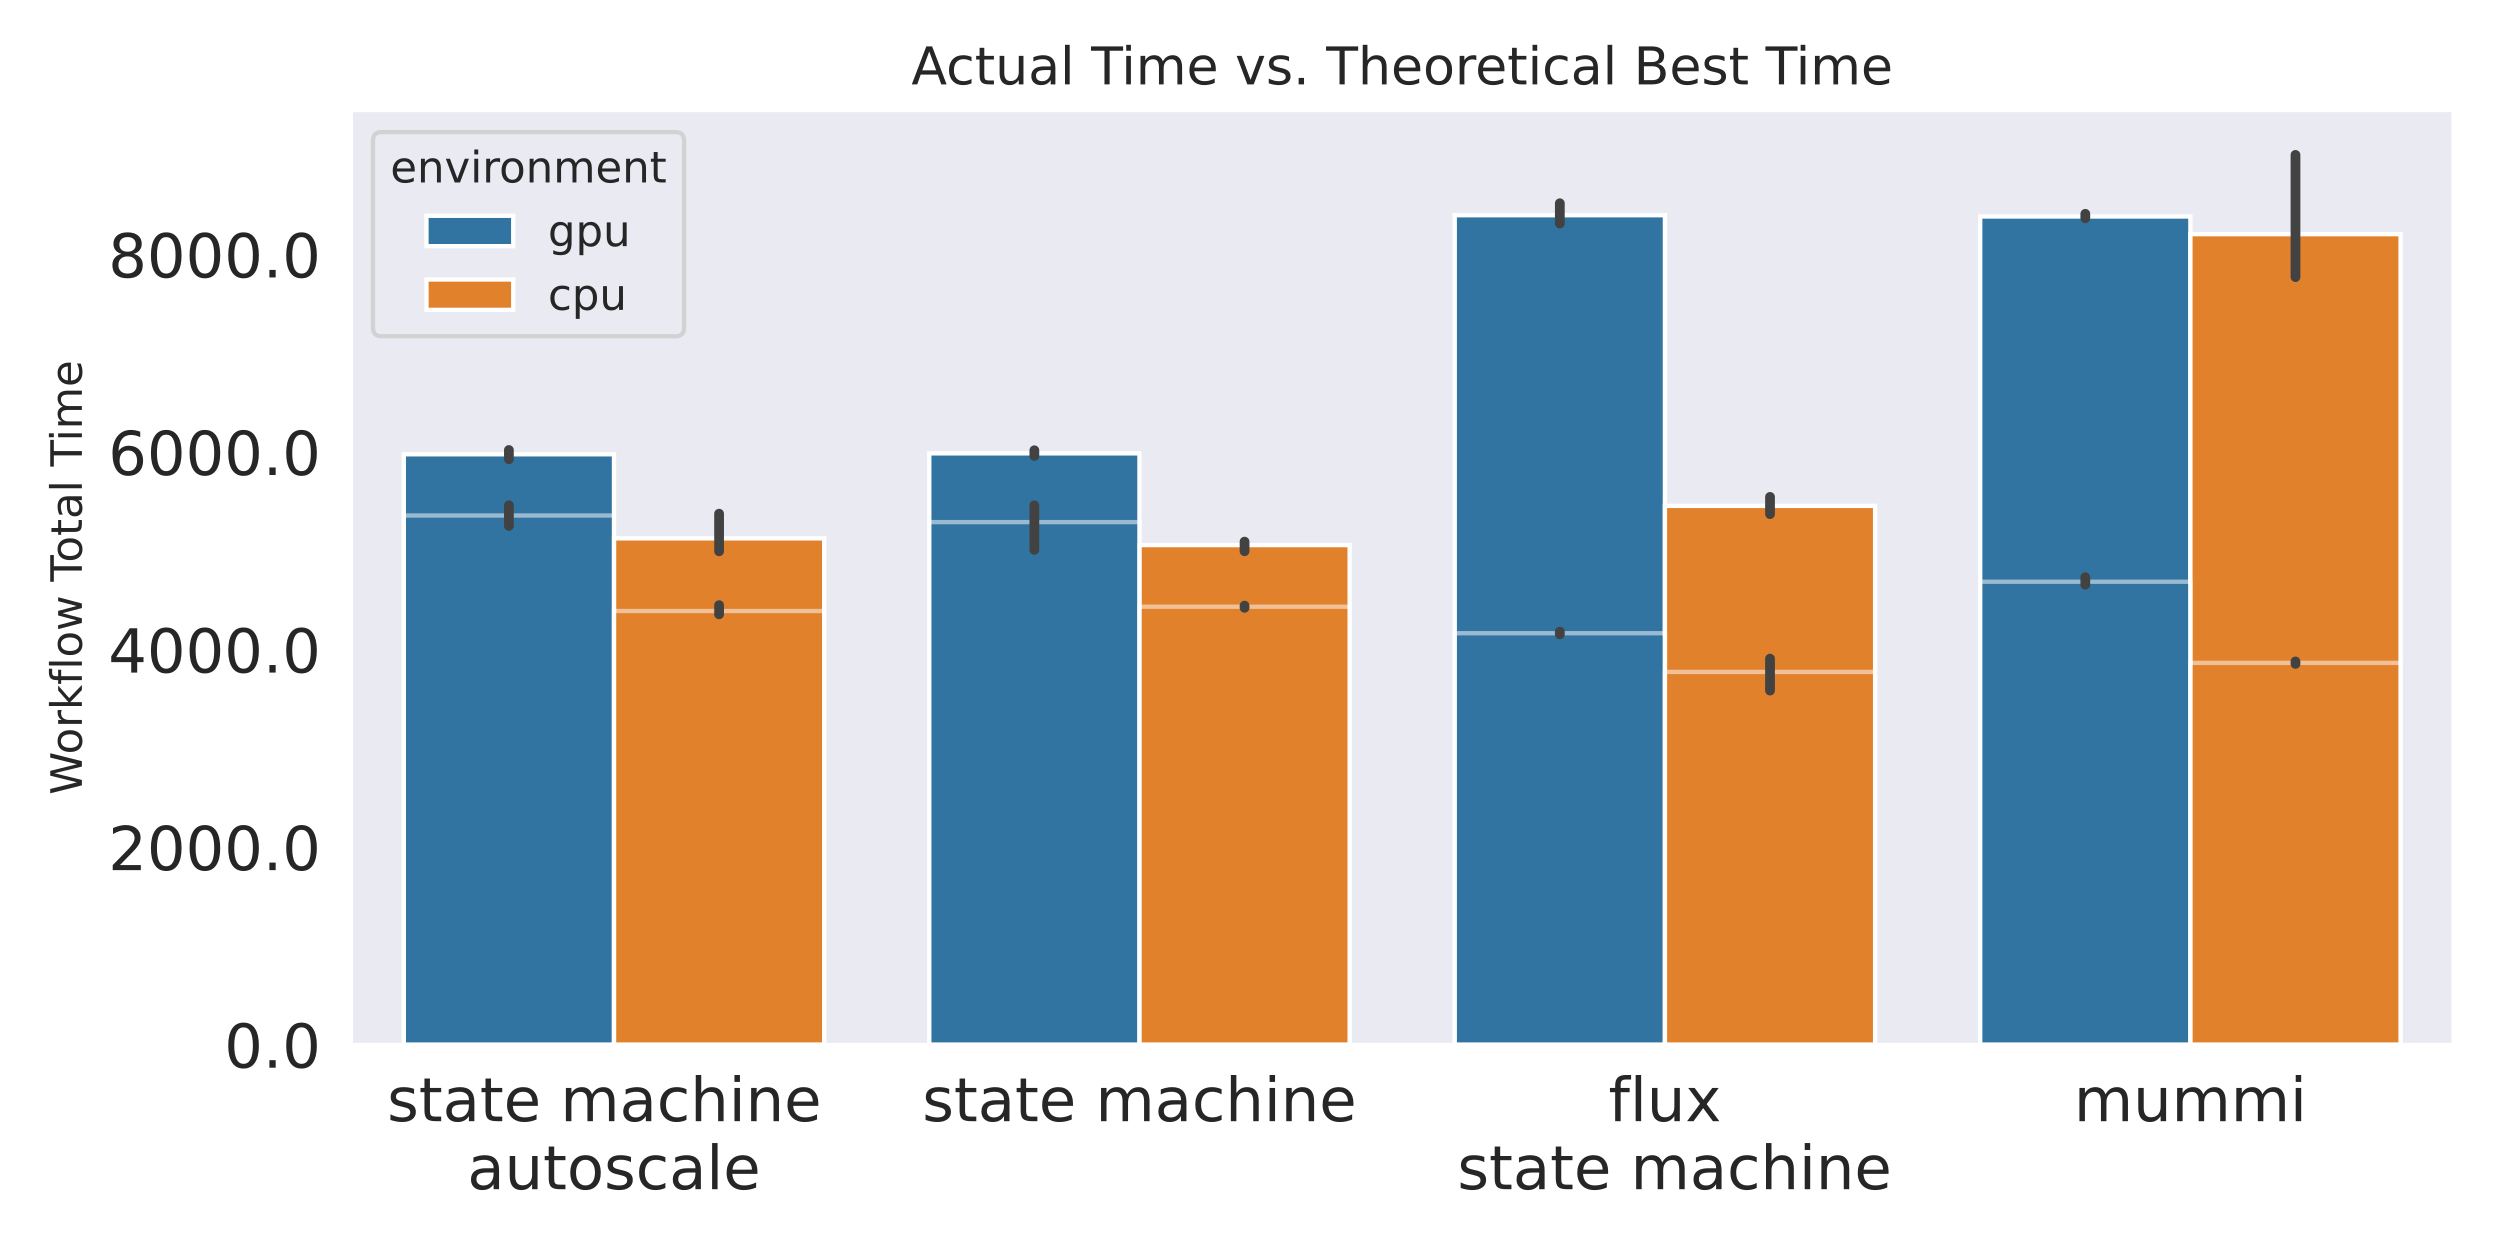
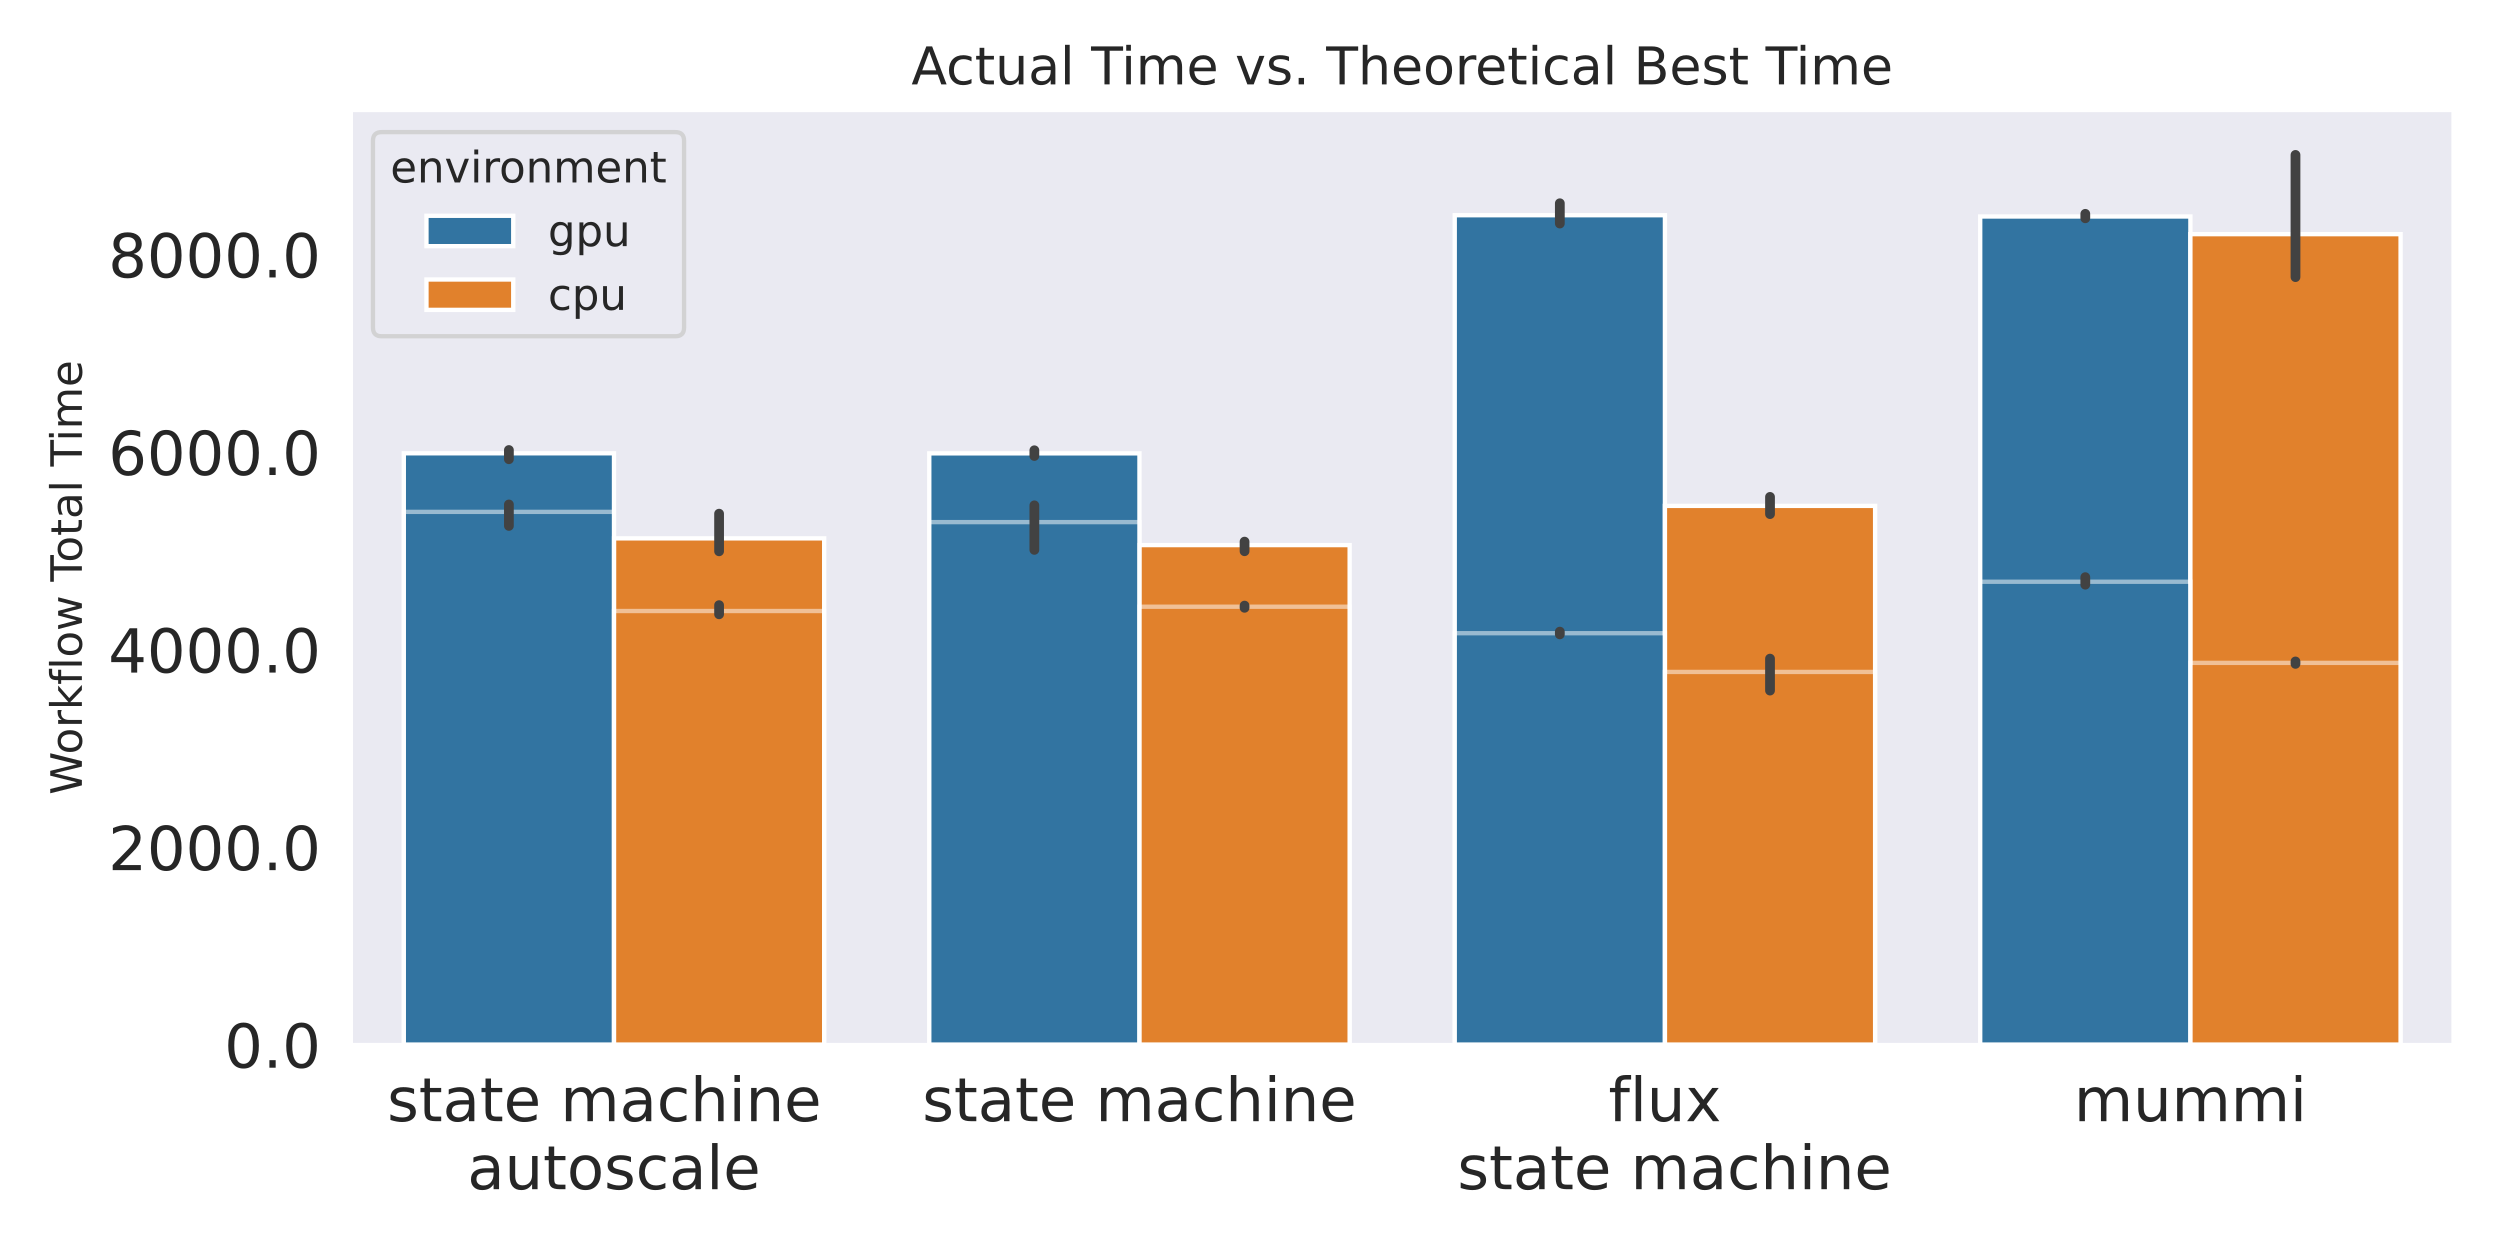
<svg xmlns="http://www.w3.org/2000/svg" xmlns:xlink="http://www.w3.org/1999/xlink" width="576pt" height="288pt" viewBox="0 0 576 288" version="1.1">
  <defs>
    <style type="text/css">*{stroke-linejoin: round; stroke-linecap: butt}</style>
  </defs>
  <g id="figure_1">
    <g id="patch_1">
      <path d="M 0 288  L 576 288  L 576 0  L 0 0  z " style="fill: #ffffff" />
    </g>
    <g id="axes_1">
      <g id="patch_2">
        <path d="M 80.93 240.68  L 565.2 240.68  L 565.2 25.44  L 80.93 25.44  z " style="fill: #eaeaf2" />
      </g>
      <g id="matplotlib.axis_1">
        <g id="xtick_1">
          <g id="text_1">
            <g style="fill: #262626" transform="translate(89.20109 258.3178) scale(0.14 -0.14)">
              <defs>
                <path id="DejaVuSans-73" d="M 2834 3397  L 2834 2853  Q 2591 2978 2328 3040  Q 2066 3103 1784 3103  Q 1356 3103 1142 2972  Q 928 2841 928 2578  Q 928 2378 1081 2264  Q 1234 2150 1697 2047  L 1894 2003  Q 2506 1872 2764 1633  Q 3022 1394 3022 966  Q 3022 478 2636 193  Q 2250 -91 1575 -91  Q 1294 -91 989 -36  Q 684 19 347 128  L 347 722  Q 666 556 975 473  Q 1284 391 1588 391  Q 1994 391 2212 530  Q 2431 669 2431 922  Q 2431 1156 2273 1281  Q 2116 1406 1581 1522  L 1381 1569  Q 847 1681 609 1914  Q 372 2147 372 2553  Q 372 3047 722 3315  Q 1072 3584 1716 3584  Q 2034 3584 2315 3537  Q 2597 3491 2834 3397  z " transform="scale(0.015625)" />
                <path id="DejaVuSans-74" d="M 1172 4494  L 1172 3500  L 2356 3500  L 2356 3053  L 1172 3053  L 1172 1153  Q 1172 725 1289 603  Q 1406 481 1766 481  L 2356 481  L 2356 0  L 1766 0  Q 1100 0 847 248  Q 594 497 594 1153  L 594 3053  L 172 3053  L 172 3500  L 594 3500  L 594 4494  L 1172 4494  z " transform="scale(0.015625)" />
                <path id="DejaVuSans-61" d="M 2194 1759  Q 1497 1759 1228 1600  Q 959 1441 959 1056  Q 959 750 1161 570  Q 1363 391 1709 391  Q 2188 391 2477 730  Q 2766 1069 2766 1631  L 2766 1759  L 2194 1759  z M 3341 1997  L 3341 0  L 2766 0  L 2766 531  Q 2569 213 2275 61  Q 1981 -91 1556 -91  Q 1019 -91 701 211  Q 384 513 384 1019  Q 384 1609 779 1909  Q 1175 2209 1959 2209  L 2766 2209  L 2766 2266  Q 2766 2663 2505 2880  Q 2244 3097 1772 3097  Q 1472 3097 1187 3025  Q 903 2953 641 2809  L 641 3341  Q 956 3463 1253 3523  Q 1550 3584 1831 3584  Q 2591 3584 2966 3190  Q 3341 2797 3341 1997  z " transform="scale(0.015625)" />
                <path id="DejaVuSans-65" d="M 3597 1894  L 3597 1613  L 953 1613  Q 991 1019 1311 708  Q 1631 397 2203 397  Q 2534 397 2845 478  Q 3156 559 3463 722  L 3463 178  Q 3153 47 2828 -22  Q 2503 -91 2169 -91  Q 1331 -91 842 396  Q 353 884 353 1716  Q 353 2575 817 3079  Q 1281 3584 2069 3584  Q 2775 3584 3186 3129  Q 3597 2675 3597 1894  z M 3022 2063  Q 3016 2534 2758 2815  Q 2500 3097 2075 3097  Q 1594 3097 1305 2825  Q 1016 2553 972 2059  L 3022 2063  z " transform="scale(0.015625)" />
                <path id="DejaVuSans-20" transform="scale(0.015625)" />
                <path id="DejaVuSans-6d" d="M 3328 2828  Q 3544 3216 3844 3400  Q 4144 3584 4550 3584  Q 5097 3584 5394 3201  Q 5691 2819 5691 2113  L 5691 0  L 5113 0  L 5113 2094  Q 5113 2597 4934 2840  Q 4756 3084 4391 3084  Q 3944 3084 3684 2787  Q 3425 2491 3425 1978  L 3425 0  L 2847 0  L 2847 2094  Q 2847 2600 2669 2842  Q 2491 3084 2119 3084  Q 1678 3084 1418 2786  Q 1159 2488 1159 1978  L 1159 0  L 581 0  L 581 3500  L 1159 3500  L 1159 2956  Q 1356 3278 1631 3431  Q 1906 3584 2284 3584  Q 2666 3584 2933 3390  Q 3200 3197 3328 2828  z " transform="scale(0.015625)" />
                <path id="DejaVuSans-63" d="M 3122 3366  L 3122 2828  Q 2878 2963 2633 3030  Q 2388 3097 2138 3097  Q 1578 3097 1268 2742  Q 959 2388 959 1747  Q 959 1106 1268 751  Q 1578 397 2138 397  Q 2388 397 2633 464  Q 2878 531 3122 666  L 3122 134  Q 2881 22 2623 -34  Q 2366 -91 2075 -91  Q 1284 -91 818 406  Q 353 903 353 1747  Q 353 2603 823 3093  Q 1294 3584 2113 3584  Q 2378 3584 2631 3529  Q 2884 3475 3122 3366  z " transform="scale(0.015625)" />
                <path id="DejaVuSans-68" d="M 3513 2113  L 3513 0  L 2938 0  L 2938 2094  Q 2938 2591 2744 2837  Q 2550 3084 2163 3084  Q 1697 3084 1428 2787  Q 1159 2491 1159 1978  L 1159 0  L 581 0  L 581 4863  L 1159 4863  L 1159 2956  Q 1366 3272 1645 3428  Q 1925 3584 2291 3584  Q 2894 3584 3203 3211  Q 3513 2838 3513 2113  z " transform="scale(0.015625)" />
                <path id="DejaVuSans-69" d="M 603 3500  L 1178 3500  L 1178 0  L 603 0  L 603 3500  z M 603 4863  L 1178 4863  L 1178 4134  L 603 4134  L 603 4863  z " transform="scale(0.015625)" />
                <path id="DejaVuSans-6e" d="M 3513 2113  L 3513 0  L 2938 0  L 2938 2094  Q 2938 2591 2744 2837  Q 2550 3084 2163 3084  Q 1697 3084 1428 2787  Q 1159 2491 1159 1978  L 1159 0  L 581 0  L 581 3500  L 1159 3500  L 1159 2956  Q 1366 3272 1645 3428  Q 1925 3584 2291 3584  Q 2894 3584 3203 3211  Q 3513 2838 3513 2113  z " transform="scale(0.015625)" />
              </defs>
              <use xlink:href="#DejaVuSans-73" />
              <use xlink:href="#DejaVuSans-74" x="52.1" />
              <use xlink:href="#DejaVuSans-61" x="91.309" />
              <use xlink:href="#DejaVuSans-74" x="152.588" />
              <use xlink:href="#DejaVuSans-65" x="191.797" />
              <use xlink:href="#DejaVuSans-20" x="253.32" />
              <use xlink:href="#DejaVuSans-6d" x="285.107" />
              <use xlink:href="#DejaVuSans-61" x="382.52" />
              <use xlink:href="#DejaVuSans-63" x="443.799" />
              <use xlink:href="#DejaVuSans-68" x="498.779" />
              <use xlink:href="#DejaVuSans-69" x="562.158" />
              <use xlink:href="#DejaVuSans-6e" x="589.941" />
              <use xlink:href="#DejaVuSans-65" x="653.32" />
              <use xlink:href="#DejaVuSans-20" x="714.844" />
            </g>
            <g style="fill: #262626" transform="translate(107.6734 273.9948) scale(0.14 -0.14)">
              <defs>
                <path id="DejaVuSans-75" d="M 544 1381  L 544 3500  L 1119 3500  L 1119 1403  Q 1119 906 1312 657  Q 1506 409 1894 409  Q 2359 409 2629 706  Q 2900 1003 2900 1516  L 2900 3500  L 3475 3500  L 3475 0  L 2900 0  L 2900 538  Q 2691 219 2414 64  Q 2138 -91 1772 -91  Q 1169 -91 856 284  Q 544 659 544 1381  z M 1991 3584  L 1991 3584  z " transform="scale(0.015625)" />
                <path id="DejaVuSans-6f" d="M 1959 3097  Q 1497 3097 1228 2736  Q 959 2375 959 1747  Q 959 1119 1226 758  Q 1494 397 1959 397  Q 2419 397 2687 759  Q 2956 1122 2956 1747  Q 2956 2369 2687 2733  Q 2419 3097 1959 3097  z M 1959 3584  Q 2709 3584 3137 3096  Q 3566 2609 3566 1747  Q 3566 888 3137 398  Q 2709 -91 1959 -91  Q 1206 -91 779 398  Q 353 888 353 1747  Q 353 2609 779 3096  Q 1206 3584 1959 3584  z " transform="scale(0.015625)" />
                <path id="DejaVuSans-6c" d="M 603 4863  L 1178 4863  L 1178 0  L 603 0  L 603 4863  z " transform="scale(0.015625)" />
              </defs>
              <use xlink:href="#DejaVuSans-61" />
              <use xlink:href="#DejaVuSans-75" x="61.279" />
              <use xlink:href="#DejaVuSans-74" x="124.658" />
              <use xlink:href="#DejaVuSans-6f" x="163.867" />
              <use xlink:href="#DejaVuSans-73" x="225.049" />
              <use xlink:href="#DejaVuSans-63" x="277.148" />
              <use xlink:href="#DejaVuSans-61" x="332.129" />
              <use xlink:href="#DejaVuSans-6c" x="393.408" />
              <use xlink:href="#DejaVuSans-65" x="421.191" />
            </g>
          </g>
        </g>
        <g id="xtick_2">
          <g id="text_2">
            <g style="fill: #262626" transform="translate(212.4933 258.3178) scale(0.14 -0.14)">
              <use xlink:href="#DejaVuSans-73" />
              <use xlink:href="#DejaVuSans-74" x="52.1" />
              <use xlink:href="#DejaVuSans-61" x="91.309" />
              <use xlink:href="#DejaVuSans-74" x="152.588" />
              <use xlink:href="#DejaVuSans-65" x="191.797" />
              <use xlink:href="#DejaVuSans-20" x="253.32" />
              <use xlink:href="#DejaVuSans-6d" x="285.107" />
              <use xlink:href="#DejaVuSans-61" x="382.52" />
              <use xlink:href="#DejaVuSans-63" x="443.799" />
              <use xlink:href="#DejaVuSans-68" x="498.779" />
              <use xlink:href="#DejaVuSans-69" x="562.158" />
              <use xlink:href="#DejaVuSans-6e" x="589.941" />
              <use xlink:href="#DejaVuSans-65" x="653.32" />
            </g>
          </g>
        </g>
        <g id="xtick_3">
          <g id="text_3">
            <g style="fill: #262626" transform="translate(370.6105 258.3178) scale(0.14 -0.14)">
              <defs>
                <path id="DejaVuSans-66" d="M 2375 4863  L 2375 4384  L 1825 4384  Q 1516 4384 1395 4259  Q 1275 4134 1275 3809  L 1275 3500  L 2222 3500  L 2222 3053  L 1275 3053  L 1275 0  L 697 0  L 697 3053  L 147 3053  L 147 3500  L 697 3500  L 697 3744  Q 697 4328 969 4595  Q 1241 4863 1831 4863  L 2375 4863  z " transform="scale(0.015625)" />
                <path id="DejaVuSans-78" d="M 3513 3500  L 2247 1797  L 3578 0  L 2900 0  L 1881 1375  L 863 0  L 184 0  L 1544 1831  L 300 3500  L 978 3500  L 1906 2253  L 2834 3500  L 3513 3500  z " transform="scale(0.015625)" />
              </defs>
              <use xlink:href="#DejaVuSans-66" />
              <use xlink:href="#DejaVuSans-6c" x="35.205" />
              <use xlink:href="#DejaVuSans-75" x="62.988" />
              <use xlink:href="#DejaVuSans-78" x="126.367" />
            </g>
            <g style="fill: #262626" transform="translate(331.3361 273.9948) scale(0.14 -0.14)">
              <use xlink:href="#DejaVuSans-20" />
              <use xlink:href="#DejaVuSans-73" x="31.787" />
              <use xlink:href="#DejaVuSans-74" x="83.887" />
              <use xlink:href="#DejaVuSans-61" x="123.096" />
              <use xlink:href="#DejaVuSans-74" x="184.375" />
              <use xlink:href="#DejaVuSans-65" x="223.584" />
              <use xlink:href="#DejaVuSans-20" x="285.107" />
              <use xlink:href="#DejaVuSans-6d" x="316.895" />
              <use xlink:href="#DejaVuSans-61" x="414.307" />
              <use xlink:href="#DejaVuSans-63" x="475.586" />
              <use xlink:href="#DejaVuSans-68" x="530.566" />
              <use xlink:href="#DejaVuSans-69" x="593.945" />
              <use xlink:href="#DejaVuSans-6e" x="621.729" />
              <use xlink:href="#DejaVuSans-65" x="685.107" />
            </g>
          </g>
        </g>
        <g id="xtick_4">
          <g id="text_4">
            <g style="fill: #262626" transform="translate(477.83 258.3178) scale(0.14 -0.14)">
              <use xlink:href="#DejaVuSans-6d" />
              <use xlink:href="#DejaVuSans-75" x="97.412" />
              <use xlink:href="#DejaVuSans-6d" x="160.791" />
              <use xlink:href="#DejaVuSans-6d" x="258.203" />
              <use xlink:href="#DejaVuSans-69" x="355.615" />
            </g>
          </g>
        </g>
      </g>
      <g id="matplotlib.axis_2">
        <g id="ytick_1">
          <g id="text_5">
            <g style="fill: #262626" transform="translate(51.66562 245.9989) scale(0.14 -0.14)">
              <defs>
                <path id="DejaVuSans-30" d="M 2034 4250  Q 1547 4250 1301 3770  Q 1056 3291 1056 2328  Q 1056 1369 1301 889  Q 1547 409 2034 409  Q 2525 409 2770 889  Q 3016 1369 3016 2328  Q 3016 3291 2770 3770  Q 2525 4250 2034 4250  z M 2034 4750  Q 2819 4750 3233 4129  Q 3647 3509 3647 2328  Q 3647 1150 3233 529  Q 2819 -91 2034 -91  Q 1250 -91 836 529  Q 422 1150 422 2328  Q 422 3509 836 4129  Q 1250 4750 2034 4750  z " transform="scale(0.015625)" />
                <path id="DejaVuSans-2e" d="M 684 794  L 1344 794  L 1344 0  L 684 0  L 684 794  z " transform="scale(0.015625)" />
              </defs>
              <use xlink:href="#DejaVuSans-30" />
              <use xlink:href="#DejaVuSans-2e" x="63.623" />
              <use xlink:href="#DejaVuSans-30" x="95.41" />
            </g>
          </g>
        </g>
        <g id="ytick_2">
          <g id="text_6">
            <g style="fill: #262626" transform="translate(24.94312 200.4803) scale(0.14 -0.14)">
              <defs>
                <path id="DejaVuSans-32" d="M 1228 531  L 3431 531  L 3431 0  L 469 0  L 469 531  Q 828 903 1448 1529  Q 2069 2156 2228 2338  Q 2531 2678 2651 2914  Q 2772 3150 2772 3378  Q 2772 3750 2511 3984  Q 2250 4219 1831 4219  Q 1534 4219 1204 4116  Q 875 4013 500 3803  L 500 4441  Q 881 4594 1212 4672  Q 1544 4750 1819 4750  Q 2544 4750 2975 4387  Q 3406 4025 3406 3419  Q 3406 3131 3298 2873  Q 3191 2616 2906 2266  Q 2828 2175 2409 1742  Q 1991 1309 1228 531  z " transform="scale(0.015625)" />
              </defs>
              <use xlink:href="#DejaVuSans-32" />
              <use xlink:href="#DejaVuSans-30" x="63.623" />
              <use xlink:href="#DejaVuSans-30" x="127.246" />
              <use xlink:href="#DejaVuSans-30" x="190.869" />
              <use xlink:href="#DejaVuSans-2e" x="254.492" />
              <use xlink:href="#DejaVuSans-30" x="286.279" />
            </g>
          </g>
        </g>
        <g id="ytick_3">
          <g id="text_7">
            <g style="fill: #262626" transform="translate(24.94312 154.9617) scale(0.14 -0.14)">
              <defs>
                <path id="DejaVuSans-34" d="M 2419 4116  L 825 1625  L 2419 1625  L 2419 4116  z M 2253 4666  L 3047 4666  L 3047 1625  L 3713 1625  L 3713 1100  L 3047 1100  L 3047 0  L 2419 0  L 2419 1100  L 313 1100  L 313 1709  L 2253 4666  z " transform="scale(0.015625)" />
              </defs>
              <use xlink:href="#DejaVuSans-34" />
              <use xlink:href="#DejaVuSans-30" x="63.623" />
              <use xlink:href="#DejaVuSans-30" x="127.246" />
              <use xlink:href="#DejaVuSans-30" x="190.869" />
              <use xlink:href="#DejaVuSans-2e" x="254.492" />
              <use xlink:href="#DejaVuSans-30" x="286.279" />
            </g>
          </g>
        </g>
        <g id="ytick_4">
          <g id="text_8">
            <g style="fill: #262626" transform="translate(24.94312 109.443) scale(0.14 -0.14)">
              <defs>
                <path id="DejaVuSans-36" d="M 2113 2584  Q 1688 2584 1439 2293  Q 1191 2003 1191 1497  Q 1191 994 1439 701  Q 1688 409 2113 409  Q 2538 409 2786 701  Q 3034 994 3034 1497  Q 3034 2003 2786 2293  Q 2538 2584 2113 2584  z M 3366 4563  L 3366 3988  Q 3128 4100 2886 4159  Q 2644 4219 2406 4219  Q 1781 4219 1451 3797  Q 1122 3375 1075 2522  Q 1259 2794 1537 2939  Q 1816 3084 2150 3084  Q 2853 3084 3261 2657  Q 3669 2231 3669 1497  Q 3669 778 3244 343  Q 2819 -91 2113 -91  Q 1303 -91 875 529  Q 447 1150 447 2328  Q 447 3434 972 4092  Q 1497 4750 2381 4750  Q 2619 4750 2861 4703  Q 3103 4656 3366 4563  z " transform="scale(0.015625)" />
              </defs>
              <use xlink:href="#DejaVuSans-36" />
              <use xlink:href="#DejaVuSans-30" x="63.623" />
              <use xlink:href="#DejaVuSans-30" x="127.246" />
              <use xlink:href="#DejaVuSans-30" x="190.869" />
              <use xlink:href="#DejaVuSans-2e" x="254.492" />
              <use xlink:href="#DejaVuSans-30" x="286.279" />
            </g>
          </g>
        </g>
        <g id="ytick_5">
          <g id="text_9">
            <g style="fill: #262626" transform="translate(24.94312 63.92442) scale(0.14 -0.14)">
              <defs>
                <path id="DejaVuSans-38" d="M 2034 2216  Q 1584 2216 1326 1975  Q 1069 1734 1069 1313  Q 1069 891 1326 650  Q 1584 409 2034 409  Q 2484 409 2743 651  Q 3003 894 3003 1313  Q 3003 1734 2745 1975  Q 2488 2216 2034 2216  z M 1403 2484  Q 997 2584 770 2862  Q 544 3141 544 3541  Q 544 4100 942 4425  Q 1341 4750 2034 4750  Q 2731 4750 3128 4425  Q 3525 4100 3525 3541  Q 3525 3141 3298 2862  Q 3072 2584 2669 2484  Q 3125 2378 3379 2068  Q 3634 1759 3634 1313  Q 3634 634 3220 271  Q 2806 -91 2034 -91  Q 1263 -91 848 271  Q 434 634 434 1313  Q 434 1759 690 2068  Q 947 2378 1403 2484  z M 1172 3481  Q 1172 3119 1398 2916  Q 1625 2713 2034 2713  Q 2441 2713 2670 2916  Q 2900 3119 2900 3481  Q 2900 3844 2670 4047  Q 2441 4250 2034 4250  Q 1625 4250 1398 4047  Q 1172 3844 1172 3481  z " transform="scale(0.015625)" />
              </defs>
              <use xlink:href="#DejaVuSans-38" />
              <use xlink:href="#DejaVuSans-30" x="63.623" />
              <use xlink:href="#DejaVuSans-30" x="127.246" />
              <use xlink:href="#DejaVuSans-30" x="190.869" />
              <use xlink:href="#DejaVuSans-2e" x="254.492" />
              <use xlink:href="#DejaVuSans-30" x="286.279" />
            </g>
          </g>
        </g>
        <g id="text_10">
          <g style="fill: #262626" transform="translate(18.86344 183.1061) rotate(-90) scale(0.1 -0.1)">
            <defs>
              <path id="DejaVuSans-57" d="M 213 4666  L 850 4666  L 1831 722  L 2809 4666  L 3519 4666  L 4500 722  L 5478 4666  L 6119 4666  L 4947 0  L 4153 0  L 3169 4050  L 2175 0  L 1381 0  L 213 4666  z " transform="scale(0.015625)" />
              <path id="DejaVuSans-72" d="M 2631 2963  Q 2534 3019 2420 3045  Q 2306 3072 2169 3072  Q 1681 3072 1420 2755  Q 1159 2438 1159 1844  L 1159 0  L 581 0  L 581 3500  L 1159 3500  L 1159 2956  Q 1341 3275 1631 3429  Q 1922 3584 2338 3584  Q 2397 3584 2469 3576  Q 2541 3569 2628 3553  L 2631 2963  z " transform="scale(0.015625)" />
              <path id="DejaVuSans-6b" d="M 581 4863  L 1159 4863  L 1159 1991  L 2875 3500  L 3609 3500  L 1753 1863  L 3688 0  L 2938 0  L 1159 1709  L 1159 0  L 581 0  L 581 4863  z " transform="scale(0.015625)" />
              <path id="DejaVuSans-77" d="M 269 3500  L 844 3500  L 1563 769  L 2278 3500  L 2956 3500  L 3675 769  L 4391 3500  L 4966 3500  L 4050 0  L 3372 0  L 2619 2869  L 1863 0  L 1184 0  L 269 3500  z " transform="scale(0.015625)" />
              <path id="DejaVuSans-54" d="M -19 4666  L 3928 4666  L 3928 4134  L 2272 4134  L 2272 0  L 1638 0  L 1638 4134  L -19 4134  L -19 4666  z " transform="scale(0.015625)" />
            </defs>
            <use xlink:href="#DejaVuSans-57" />
            <use xlink:href="#DejaVuSans-6f" x="93.002" />
            <use xlink:href="#DejaVuSans-72" x="154.184" />
            <use xlink:href="#DejaVuSans-6b" x="195.297" />
            <use xlink:href="#DejaVuSans-66" x="253.207" />
            <use xlink:href="#DejaVuSans-6c" x="288.412" />
            <use xlink:href="#DejaVuSans-6f" x="316.195" />
            <use xlink:href="#DejaVuSans-77" x="377.377" />
            <use xlink:href="#DejaVuSans-20" x="459.164" />
            <use xlink:href="#DejaVuSans-54" x="490.951" />
            <use xlink:href="#DejaVuSans-6f" x="535.035" />
            <use xlink:href="#DejaVuSans-74" x="596.217" />
            <use xlink:href="#DejaVuSans-61" x="635.426" />
            <use xlink:href="#DejaVuSans-6c" x="696.705" />
            <use xlink:href="#DejaVuSans-20" x="724.488" />
            <use xlink:href="#DejaVuSans-54" x="756.275" />
            <use xlink:href="#DejaVuSans-69" x="814.234" />
            <use xlink:href="#DejaVuSans-6d" x="842.018" />
            <use xlink:href="#DejaVuSans-65" x="939.43" />
          </g>
        </g>
      </g>
      <g id="patch_3">
-         <path d="M 93.037 240.68  L 141.464 240.68  L 141.464 104.676  L 93.037 104.676  z " clip-path="url(#p62aa4aa33c)" style="fill: #3274a1; stroke: #ffffff; stroke-linejoin: miter" />
+         <path d="M 93.037 240.68  L 141.464 240.68  L 141.464 104.445  L 93.037 104.445  z " clip-path="url(#p000b99641f)" style="fill: #3274a1; stroke: #ffffff; stroke-linejoin: miter" />
      </g>
      <g id="patch_4">
-         <path d="M 214.104 240.68  L 262.531 240.68  L 262.531 104.454  L 214.104 104.454  z " clip-path="url(#p62aa4aa33c)" style="fill: #3274a1; stroke: #ffffff; stroke-linejoin: miter" />
+         <path d="M 214.104 240.68  L 262.531 240.68  L 262.531 104.454  L 214.104 104.454  z " clip-path="url(#p000b99641f)" style="fill: #3274a1; stroke: #ffffff; stroke-linejoin: miter" />
      </g>
      <g id="patch_5">
-         <path d="M 335.172 240.68  L 383.599 240.68  L 383.599 49.586  L 335.172 49.586  z " clip-path="url(#p62aa4aa33c)" style="fill: #3274a1; stroke: #ffffff; stroke-linejoin: miter" />
+         <path d="M 335.172 240.68  L 383.599 240.68  L 383.599 49.586  L 335.172 49.586  z " clip-path="url(#p000b99641f)" style="fill: #3274a1; stroke: #ffffff; stroke-linejoin: miter" />
      </g>
      <g id="patch_6">
-         <path d="M 456.239 240.68  L 504.666 240.68  L 504.666 49.884  L 456.239 49.884  z " clip-path="url(#p62aa4aa33c)" style="fill: #3274a1; stroke: #ffffff; stroke-linejoin: miter" />
+         <path d="M 456.239 240.68  L 504.666 240.68  L 504.666 49.884  L 456.239 49.884  z " clip-path="url(#p000b99641f)" style="fill: #3274a1; stroke: #ffffff; stroke-linejoin: miter" />
      </g>
      <g id="patch_7">
-         <path d="M 141.464 240.68  L 189.891 240.68  L 189.891 124.035  L 141.464 124.035  z " clip-path="url(#p62aa4aa33c)" style="fill: #e1812c; stroke: #ffffff; stroke-linejoin: miter" />
+         <path d="M 141.464 240.68  L 189.891 240.68  L 189.891 124.035  L 141.464 124.035  z " clip-path="url(#p000b99641f)" style="fill: #e1812c; stroke: #ffffff; stroke-linejoin: miter" />
      </g>
      <g id="patch_8">
-         <path d="M 262.531 240.68  L 310.958 240.68  L 310.958 125.585  L 262.531 125.585  z " clip-path="url(#p62aa4aa33c)" style="fill: #e1812c; stroke: #ffffff; stroke-linejoin: miter" />
+         <path d="M 262.531 240.68  L 310.958 240.68  L 310.958 125.585  L 262.531 125.585  z " clip-path="url(#p000b99641f)" style="fill: #e1812c; stroke: #ffffff; stroke-linejoin: miter" />
      </g>
      <g id="patch_9">
-         <path d="M 383.599 240.68  L 432.026 240.68  L 432.026 116.564  L 383.599 116.564  z " clip-path="url(#p62aa4aa33c)" style="fill: #e1812c; stroke: #ffffff; stroke-linejoin: miter" />
+         <path d="M 383.599 240.68  L 432.026 240.68  L 432.026 116.564  L 383.599 116.564  z " clip-path="url(#p000b99641f)" style="fill: #e1812c; stroke: #ffffff; stroke-linejoin: miter" />
      </g>
      <g id="patch_10">
-         <path d="M 504.666 240.68  L 553.093 240.68  L 553.093 53.952  L 504.666 53.952  z " clip-path="url(#p62aa4aa33c)" style="fill: #e1812c; stroke: #ffffff; stroke-linejoin: miter" />
+         <path d="M 504.666 240.68  L 553.093 240.68  L 553.093 53.952  L 504.666 53.952  z " clip-path="url(#p000b99641f)" style="fill: #e1812c; stroke: #ffffff; stroke-linejoin: miter" />
      </g>
      <g id="patch_11">
-         <path d="M 141.464 240.68  L 141.464 240.68  L 141.464 240.68  L 141.464 240.68  z " clip-path="url(#p62aa4aa33c)" style="fill: #3274a1; stroke: #ffffff; stroke-linejoin: miter" />
+         <path d="M 141.464 240.68  L 141.464 240.68  L 141.464 240.68  L 141.464 240.68  z " clip-path="url(#p000b99641f)" style="fill: #3274a1; stroke: #ffffff; stroke-linejoin: miter" />
      </g>
      <g id="patch_12">
-         <path d="M 141.464 240.68  L 141.464 240.68  L 141.464 240.68  L 141.464 240.68  z " clip-path="url(#p62aa4aa33c)" style="fill: #e1812c; stroke: #ffffff; stroke-linejoin: miter" />
+         <path d="M 141.464 240.68  L 141.464 240.68  L 141.464 240.68  L 141.464 240.68  z " clip-path="url(#p000b99641f)" style="fill: #e1812c; stroke: #ffffff; stroke-linejoin: miter" />
      </g>
      <g id="patch_13">
-         <path d="M 93.037 240.68  L 141.464 240.68  L 141.464 118.773  L 93.037 118.773  z " clip-path="url(#p62aa4aa33c)" style="fill: #3274a1; opacity: 0.5; stroke: #ffffff; stroke-linejoin: miter" />
+         <path d="M 93.037 240.68  L 141.464 240.68  L 141.464 117.934  L 93.037 117.934  z " clip-path="url(#p000b99641f)" style="fill: #3274a1; opacity: 0.5; stroke: #ffffff; stroke-linejoin: miter" />
      </g>
      <g id="patch_14">
-         <path d="M 214.104 240.68  L 262.531 240.68  L 262.531 120.297  L 214.104 120.297  z " clip-path="url(#p62aa4aa33c)" style="fill: #3274a1; opacity: 0.5; stroke: #ffffff; stroke-linejoin: miter" />
+         <path d="M 214.104 240.68  L 262.531 240.68  L 262.531 120.297  L 214.104 120.297  z " clip-path="url(#p000b99641f)" style="fill: #3274a1; opacity: 0.5; stroke: #ffffff; stroke-linejoin: miter" />
      </g>
      <g id="patch_15">
-         <path d="M 335.172 240.68  L 383.599 240.68  L 383.599 145.892  L 335.172 145.892  z " clip-path="url(#p62aa4aa33c)" style="fill: #3274a1; opacity: 0.5; stroke: #ffffff; stroke-linejoin: miter" />
+         <path d="M 335.172 240.68  L 383.599 240.68  L 383.599 145.892  L 335.172 145.892  z " clip-path="url(#p000b99641f)" style="fill: #3274a1; opacity: 0.5; stroke: #ffffff; stroke-linejoin: miter" />
      </g>
      <g id="patch_16">
-         <path d="M 456.239 240.68  L 504.666 240.68  L 504.666 134.033  L 456.239 134.033  z " clip-path="url(#p62aa4aa33c)" style="fill: #3274a1; opacity: 0.5; stroke: #ffffff; stroke-linejoin: miter" />
+         <path d="M 456.239 240.68  L 504.666 240.68  L 504.666 134.033  L 456.239 134.033  z " clip-path="url(#p000b99641f)" style="fill: #3274a1; opacity: 0.5; stroke: #ffffff; stroke-linejoin: miter" />
      </g>
      <g id="patch_17">
-         <path d="M 141.464 240.68  L 189.891 240.68  L 189.891 140.778  L 141.464 140.778  z " clip-path="url(#p62aa4aa33c)" style="fill: #e1812c; opacity: 0.5; stroke: #ffffff; stroke-linejoin: miter" />
+         <path d="M 141.464 240.68  L 189.891 240.68  L 189.891 140.778  L 141.464 140.778  z " clip-path="url(#p000b99641f)" style="fill: #e1812c; opacity: 0.5; stroke: #ffffff; stroke-linejoin: miter" />
      </g>
      <g id="patch_18">
-         <path d="M 262.531 240.68  L 310.958 240.68  L 310.958 139.789  L 262.531 139.789  z " clip-path="url(#p62aa4aa33c)" style="fill: #e1812c; opacity: 0.5; stroke: #ffffff; stroke-linejoin: miter" />
+         <path d="M 262.531 240.68  L 310.958 240.68  L 310.958 139.789  L 262.531 139.789  z " clip-path="url(#p000b99641f)" style="fill: #e1812c; opacity: 0.5; stroke: #ffffff; stroke-linejoin: miter" />
      </g>
      <g id="patch_19">
-         <path d="M 383.599 240.68  L 432.026 240.68  L 432.026 154.815  L 383.599 154.815  z " clip-path="url(#p62aa4aa33c)" style="fill: #e1812c; opacity: 0.5; stroke: #ffffff; stroke-linejoin: miter" />
+         <path d="M 383.599 240.68  L 432.026 240.68  L 432.026 154.815  L 383.599 154.815  z " clip-path="url(#p000b99641f)" style="fill: #e1812c; opacity: 0.5; stroke: #ffffff; stroke-linejoin: miter" />
      </g>
      <g id="patch_20">
-         <path d="M 504.666 240.68  L 553.093 240.68  L 553.093 152.727  L 504.666 152.727  z " clip-path="url(#p62aa4aa33c)" style="fill: #e1812c; opacity: 0.5; stroke: #ffffff; stroke-linejoin: miter" />
+         <path d="M 504.666 240.68  L 553.093 240.68  L 553.093 152.727  L 504.666 152.727  z " clip-path="url(#p000b99641f)" style="fill: #e1812c; opacity: 0.5; stroke: #ffffff; stroke-linejoin: miter" />
      </g>
      <g id="line2d_1">
-         <path d="M 117.25 105.807  L 117.25 103.684  " clip-path="url(#p62aa4aa33c)" style="fill: none; stroke: #424242; stroke-width: 2.25; stroke-linecap: round" />
+         <path d="M 117.25 105.807  L 117.25 103.684  " clip-path="url(#p000b99641f)" style="fill: none; stroke: #424242; stroke-width: 2.25; stroke-linecap: round" />
      </g>
      <g id="line2d_2">
-         <path d="M 238.318 105.061  L 238.318 103.741  " clip-path="url(#p62aa4aa33c)" style="fill: none; stroke: #424242; stroke-width: 2.25; stroke-linecap: round" />
+         <path d="M 238.318 105.061  L 238.318 103.741  " clip-path="url(#p000b99641f)" style="fill: none; stroke: #424242; stroke-width: 2.25; stroke-linecap: round" />
      </g>
      <g id="line2d_3">
-         <path d="M 359.385 51.507  L 359.385 46.83  " clip-path="url(#p62aa4aa33c)" style="fill: none; stroke: #424242; stroke-width: 2.25; stroke-linecap: round" />
+         <path d="M 359.385 51.507  L 359.385 46.83  " clip-path="url(#p000b99641f)" style="fill: none; stroke: #424242; stroke-width: 2.25; stroke-linecap: round" />
      </g>
      <g id="line2d_4">
-         <path d="M 480.453 50.292  L 480.453 49.267  " clip-path="url(#p62aa4aa33c)" style="fill: none; stroke: #424242; stroke-width: 2.25; stroke-linecap: round" />
+         <path d="M 480.453 50.292  L 480.453 49.267  " clip-path="url(#p000b99641f)" style="fill: none; stroke: #424242; stroke-width: 2.25; stroke-linecap: round" />
      </g>
      <g id="line2d_5">
-         <path d="M 165.677 127.021  L 165.677 118.352  " clip-path="url(#p62aa4aa33c)" style="fill: none; stroke: #424242; stroke-width: 2.25; stroke-linecap: round" />
+         <path d="M 165.677 127.021  L 165.677 118.352  " clip-path="url(#p000b99641f)" style="fill: none; stroke: #424242; stroke-width: 2.25; stroke-linecap: round" />
      </g>
      <g id="line2d_6">
-         <path d="M 286.745 127.004  L 286.745 124.79  " clip-path="url(#p62aa4aa33c)" style="fill: none; stroke: #424242; stroke-width: 2.25; stroke-linecap: round" />
+         <path d="M 286.745 127.004  L 286.745 124.79  " clip-path="url(#p000b99641f)" style="fill: none; stroke: #424242; stroke-width: 2.25; stroke-linecap: round" />
      </g>
      <g id="line2d_7">
-         <path d="M 407.812 118.452  L 407.812 114.483  " clip-path="url(#p62aa4aa33c)" style="fill: none; stroke: #424242; stroke-width: 2.25; stroke-linecap: round" />
+         <path d="M 407.812 118.452  L 407.812 114.483  " clip-path="url(#p000b99641f)" style="fill: none; stroke: #424242; stroke-width: 2.25; stroke-linecap: round" />
      </g>
      <g id="line2d_8">
-         <path d="M 528.88 63.849  L 528.88 35.69  " clip-path="url(#p62aa4aa33c)" style="fill: none; stroke: #424242; stroke-width: 2.25; stroke-linecap: round" />
+         <path d="M 528.88 63.849  L 528.88 35.69  " clip-path="url(#p000b99641f)" style="fill: none; stroke: #424242; stroke-width: 2.25; stroke-linecap: round" />
      </g>
      <g id="line2d_9">
-         <path d="M 117.25 121.17  L 117.25 116.409  " clip-path="url(#p62aa4aa33c)" style="fill: none; stroke: #424242; stroke-width: 2.25; stroke-linecap: round" />
+         <path d="M 117.25 121.17  L 117.25 116.224  " clip-path="url(#p000b99641f)" style="fill: none; stroke: #424242; stroke-width: 2.25; stroke-linecap: round" />
      </g>
      <g id="line2d_10">
-         <path d="M 238.318 126.694  L 238.318 116.428  " clip-path="url(#p62aa4aa33c)" style="fill: none; stroke: #424242; stroke-width: 2.25; stroke-linecap: round" />
+         <path d="M 238.318 126.694  L 238.318 116.428  " clip-path="url(#p000b99641f)" style="fill: none; stroke: #424242; stroke-width: 2.25; stroke-linecap: round" />
      </g>
      <g id="line2d_11">
-         <path d="M 359.385 146.157  L 359.385 145.527  " clip-path="url(#p62aa4aa33c)" style="fill: none; stroke: #424242; stroke-width: 2.25; stroke-linecap: round" />
+         <path d="M 359.385 146.157  L 359.385 145.527  " clip-path="url(#p000b99641f)" style="fill: none; stroke: #424242; stroke-width: 2.25; stroke-linecap: round" />
      </g>
      <g id="line2d_12">
-         <path d="M 480.453 134.711  L 480.453 132.975  " clip-path="url(#p62aa4aa33c)" style="fill: none; stroke: #424242; stroke-width: 2.25; stroke-linecap: round" />
+         <path d="M 480.453 134.711  L 480.453 132.975  " clip-path="url(#p000b99641f)" style="fill: none; stroke: #424242; stroke-width: 2.25; stroke-linecap: round" />
      </g>
      <g id="line2d_13">
-         <path d="M 165.677 141.534  L 165.677 139.424  " clip-path="url(#p62aa4aa33c)" style="fill: none; stroke: #424242; stroke-width: 2.25; stroke-linecap: round" />
+         <path d="M 165.677 141.534  L 165.677 139.424  " clip-path="url(#p000b99641f)" style="fill: none; stroke: #424242; stroke-width: 2.25; stroke-linecap: round" />
      </g>
      <g id="line2d_14">
-         <path d="M 286.745 140.037  L 286.745 139.53  " clip-path="url(#p62aa4aa33c)" style="fill: none; stroke: #424242; stroke-width: 2.25; stroke-linecap: round" />
+         <path d="M 286.745 140.037  L 286.745 139.53  " clip-path="url(#p000b99641f)" style="fill: none; stroke: #424242; stroke-width: 2.25; stroke-linecap: round" />
      </g>
      <g id="line2d_15">
-         <path d="M 407.812 159.11  L 407.812 151.746  " clip-path="url(#p62aa4aa33c)" style="fill: none; stroke: #424242; stroke-width: 2.25; stroke-linecap: round" />
+         <path d="M 407.812 159.11  L 407.812 151.746  " clip-path="url(#p000b99641f)" style="fill: none; stroke: #424242; stroke-width: 2.25; stroke-linecap: round" />
      </g>
      <g id="line2d_16">
-         <path d="M 528.88 152.959  L 528.88 152.399  " clip-path="url(#p62aa4aa33c)" style="fill: none; stroke: #424242; stroke-width: 2.25; stroke-linecap: round" />
+         <path d="M 528.88 152.959  L 528.88 152.399  " clip-path="url(#p000b99641f)" style="fill: none; stroke: #424242; stroke-width: 2.25; stroke-linecap: round" />
      </g>
      <g id="patch_21">
        <path d="M 80.93 240.68  L 80.93 25.44  " style="fill: none; stroke: #ffffff; stroke-width: 0.8; stroke-linejoin: miter; stroke-linecap: square" />
      </g>
      <g id="patch_22">
        <path d="M 565.2 240.68  L 565.2 25.44  " style="fill: none; stroke: #ffffff; stroke-width: 0.8; stroke-linejoin: miter; stroke-linecap: square" />
      </g>
      <g id="patch_23">
        <path d="M 80.93 240.68  L 565.2 240.68  " style="fill: none; stroke: #ffffff; stroke-width: 0.8; stroke-linejoin: miter; stroke-linecap: square" />
      </g>
      <g id="patch_24">
        <path d="M 80.93 25.44  L 565.2 25.44  " style="fill: none; stroke: #ffffff; stroke-width: 0.8; stroke-linejoin: miter; stroke-linecap: square" />
      </g>
      <g id="text_11">
        <g style="fill: #262626" transform="translate(209.9875 19.44) scale(0.12 -0.12)">
          <defs>
            <path id="DejaVuSans-41" d="M 2188 4044  L 1331 1722  L 3047 1722  L 2188 4044  z M 1831 4666  L 2547 4666  L 4325 0  L 3669 0  L 3244 1197  L 1141 1197  L 716 0  L 50 0  L 1831 4666  z " transform="scale(0.015625)" />
            <path id="DejaVuSans-76" d="M 191 3500  L 800 3500  L 1894 563  L 2988 3500  L 3597 3500  L 2284 0  L 1503 0  L 191 3500  z " transform="scale(0.015625)" />
            <path id="DejaVuSans-42" d="M 1259 2228  L 1259 519  L 2272 519  Q 2781 519 3026 730  Q 3272 941 3272 1375  Q 3272 1813 3026 2020  Q 2781 2228 2272 2228  L 1259 2228  z M 1259 4147  L 1259 2741  L 2194 2741  Q 2656 2741 2882 2914  Q 3109 3088 3109 3444  Q 3109 3797 2882 3972  Q 2656 4147 2194 4147  L 1259 4147  z M 628 4666  L 2241 4666  Q 2963 4666 3353 4366  Q 3744 4066 3744 3513  Q 3744 3084 3544 2831  Q 3344 2578 2956 2516  Q 3422 2416 3680 2098  Q 3938 1781 3938 1306  Q 3938 681 3513 340  Q 3088 0 2303 0  L 628 0  L 628 4666  z " transform="scale(0.015625)" />
          </defs>
          <use xlink:href="#DejaVuSans-41" />
          <use xlink:href="#DejaVuSans-63" x="66.658" />
          <use xlink:href="#DejaVuSans-74" x="121.639" />
          <use xlink:href="#DejaVuSans-75" x="160.848" />
          <use xlink:href="#DejaVuSans-61" x="224.227" />
          <use xlink:href="#DejaVuSans-6c" x="285.506" />
          <use xlink:href="#DejaVuSans-20" x="313.289" />
          <use xlink:href="#DejaVuSans-54" x="345.076" />
          <use xlink:href="#DejaVuSans-69" x="403.035" />
          <use xlink:href="#DejaVuSans-6d" x="430.818" />
          <use xlink:href="#DejaVuSans-65" x="528.23" />
          <use xlink:href="#DejaVuSans-20" x="589.754" />
          <use xlink:href="#DejaVuSans-76" x="621.541" />
          <use xlink:href="#DejaVuSans-73" x="680.721" />
          <use xlink:href="#DejaVuSans-2e" x="732.82" />
          <use xlink:href="#DejaVuSans-20" x="764.607" />
          <use xlink:href="#DejaVuSans-54" x="796.395" />
          <use xlink:href="#DejaVuSans-68" x="857.479" />
          <use xlink:href="#DejaVuSans-65" x="920.857" />
          <use xlink:href="#DejaVuSans-6f" x="982.381" />
          <use xlink:href="#DejaVuSans-72" x="1043.562" />
          <use xlink:href="#DejaVuSans-65" x="1082.426" />
          <use xlink:href="#DejaVuSans-74" x="1143.949" />
          <use xlink:href="#DejaVuSans-69" x="1183.158" />
          <use xlink:href="#DejaVuSans-63" x="1210.941" />
          <use xlink:href="#DejaVuSans-61" x="1265.922" />
          <use xlink:href="#DejaVuSans-6c" x="1327.201" />
          <use xlink:href="#DejaVuSans-20" x="1354.984" />
          <use xlink:href="#DejaVuSans-42" x="1386.771" />
          <use xlink:href="#DejaVuSans-65" x="1455.375" />
          <use xlink:href="#DejaVuSans-73" x="1516.898" />
          <use xlink:href="#DejaVuSans-74" x="1568.998" />
          <use xlink:href="#DejaVuSans-20" x="1608.207" />
          <use xlink:href="#DejaVuSans-54" x="1639.994" />
          <use xlink:href="#DejaVuSans-69" x="1697.953" />
          <use xlink:href="#DejaVuSans-6d" x="1725.736" />
          <use xlink:href="#DejaVuSans-65" x="1823.148" />
        </g>
      </g>
      <g id="legend_1">
        <g id="patch_25">
          <path d="M 87.93 77.474  L 155.611 77.474  Q 157.611 77.474 157.611 75.474  L 157.611 32.44  Q 157.611 30.44 155.611 30.44  L 87.93 30.44  Q 85.93 30.44 85.93 32.44  L 85.93 75.474  Q 85.93 77.474 87.93 77.474  z " style="fill: #eaeaf2; opacity: 0.8; stroke: #cccccc; stroke-linejoin: miter" />
        </g>
        <g id="text_12">
          <g style="fill: #262626" transform="translate(89.93 42.03844) scale(0.1 -0.1)">
            <use xlink:href="#DejaVuSans-65" />
            <use xlink:href="#DejaVuSans-6e" x="61.523" />
            <use xlink:href="#DejaVuSans-76" x="124.902" />
            <use xlink:href="#DejaVuSans-69" x="184.082" />
            <use xlink:href="#DejaVuSans-72" x="211.865" />
            <use xlink:href="#DejaVuSans-6f" x="250.729" />
            <use xlink:href="#DejaVuSans-6e" x="311.91" />
            <use xlink:href="#DejaVuSans-6d" x="375.289" />
            <use xlink:href="#DejaVuSans-65" x="472.701" />
            <use xlink:href="#DejaVuSans-6e" x="534.225" />
            <use xlink:href="#DejaVuSans-74" x="597.604" />
          </g>
        </g>
        <g id="patch_26">
          <path d="M 98.253 56.717  L 118.253 56.717  L 118.253 49.717  L 98.253 49.717  z " style="fill: #3274a1; stroke: #ffffff; stroke-linejoin: miter" />
        </g>
        <g id="text_13">
          <g style="fill: #262626" transform="translate(126.2534 56.71656) scale(0.1 -0.1)">
            <defs>
              <path id="DejaVuSans-67" d="M 2906 1791  Q 2906 2416 2648 2759  Q 2391 3103 1925 3103  Q 1463 3103 1205 2759  Q 947 2416 947 1791  Q 947 1169 1205 825  Q 1463 481 1925 481  Q 2391 481 2648 825  Q 2906 1169 2906 1791  z M 3481 434  Q 3481 -459 3084 -895  Q 2688 -1331 1869 -1331  Q 1566 -1331 1297 -1286  Q 1028 -1241 775 -1147  L 775 -588  Q 1028 -725 1275 -790  Q 1522 -856 1778 -856  Q 2344 -856 2625 -561  Q 2906 -266 2906 331  L 2906 616  Q 2728 306 2450 153  Q 2172 0 1784 0  Q 1141 0 747 490  Q 353 981 353 1791  Q 353 2603 747 3093  Q 1141 3584 1784 3584  Q 2172 3584 2450 3431  Q 2728 3278 2906 2969  L 2906 3500  L 3481 3500  L 3481 434  z " transform="scale(0.015625)" />
              <path id="DejaVuSans-70" d="M 1159 525  L 1159 -1331  L 581 -1331  L 581 3500  L 1159 3500  L 1159 2969  Q 1341 3281 1617 3432  Q 1894 3584 2278 3584  Q 2916 3584 3314 3078  Q 3713 2572 3713 1747  Q 3713 922 3314 415  Q 2916 -91 2278 -91  Q 1894 -91 1617 61  Q 1341 213 1159 525  z M 3116 1747  Q 3116 2381 2855 2742  Q 2594 3103 2138 3103  Q 1681 3103 1420 2742  Q 1159 2381 1159 1747  Q 1159 1113 1420 752  Q 1681 391 2138 391  Q 2594 391 2855 752  Q 3116 1113 3116 1747  z " transform="scale(0.015625)" />
            </defs>
            <use xlink:href="#DejaVuSans-67" />
            <use xlink:href="#DejaVuSans-70" x="63.477" />
            <use xlink:href="#DejaVuSans-75" x="126.953" />
          </g>
        </g>
        <g id="patch_27">
          <path d="M 98.253 71.395  L 118.253 71.395  L 118.253 64.395  L 98.253 64.395  z " style="fill: #e1812c; stroke: #ffffff; stroke-linejoin: miter" />
        </g>
        <g id="text_14">
          <g style="fill: #262626" transform="translate(126.2534 71.39469) scale(0.1 -0.1)">
            <use xlink:href="#DejaVuSans-63" />
            <use xlink:href="#DejaVuSans-70" x="54.98" />
            <use xlink:href="#DejaVuSans-75" x="118.457" />
          </g>
        </g>
      </g>
    </g>
  </g>
  <defs>
-     <clipPath id="p62aa4aa33c">
+     <clipPath id="p000b99641f">
      <rect x="80.93" y="25.44" width="484.27" height="215.24" />
    </clipPath>
  </defs>
</svg>
